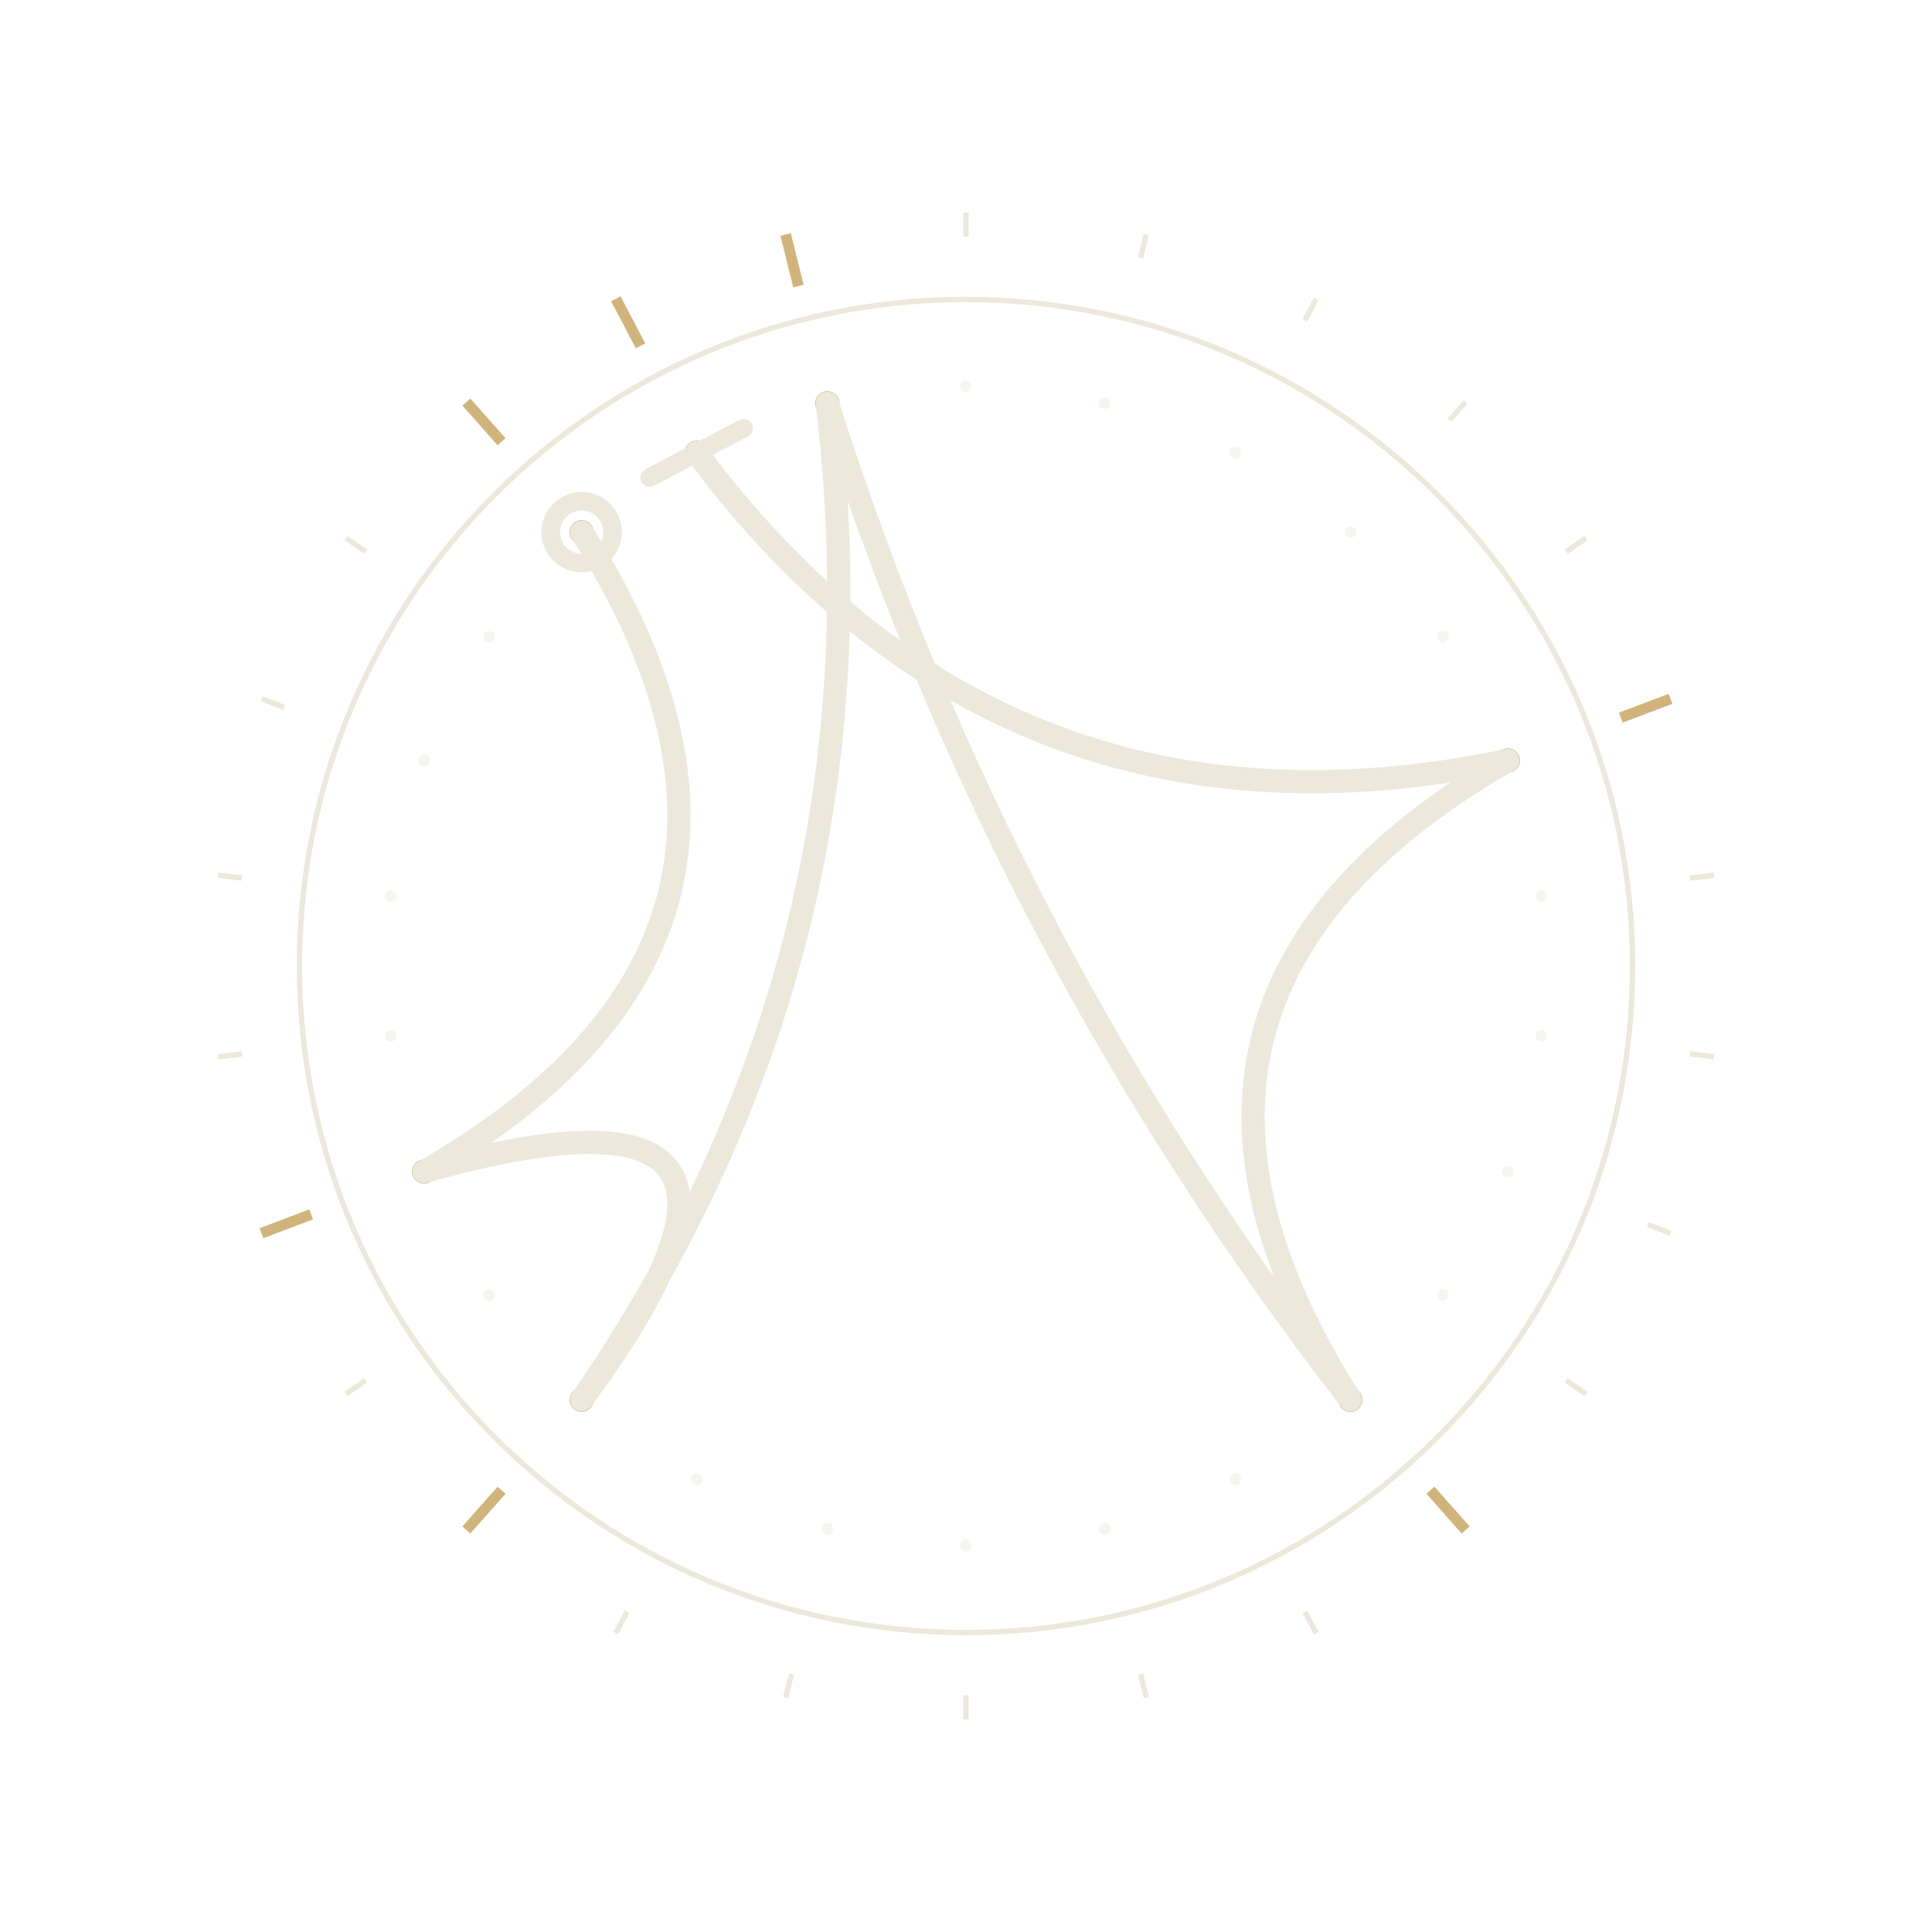
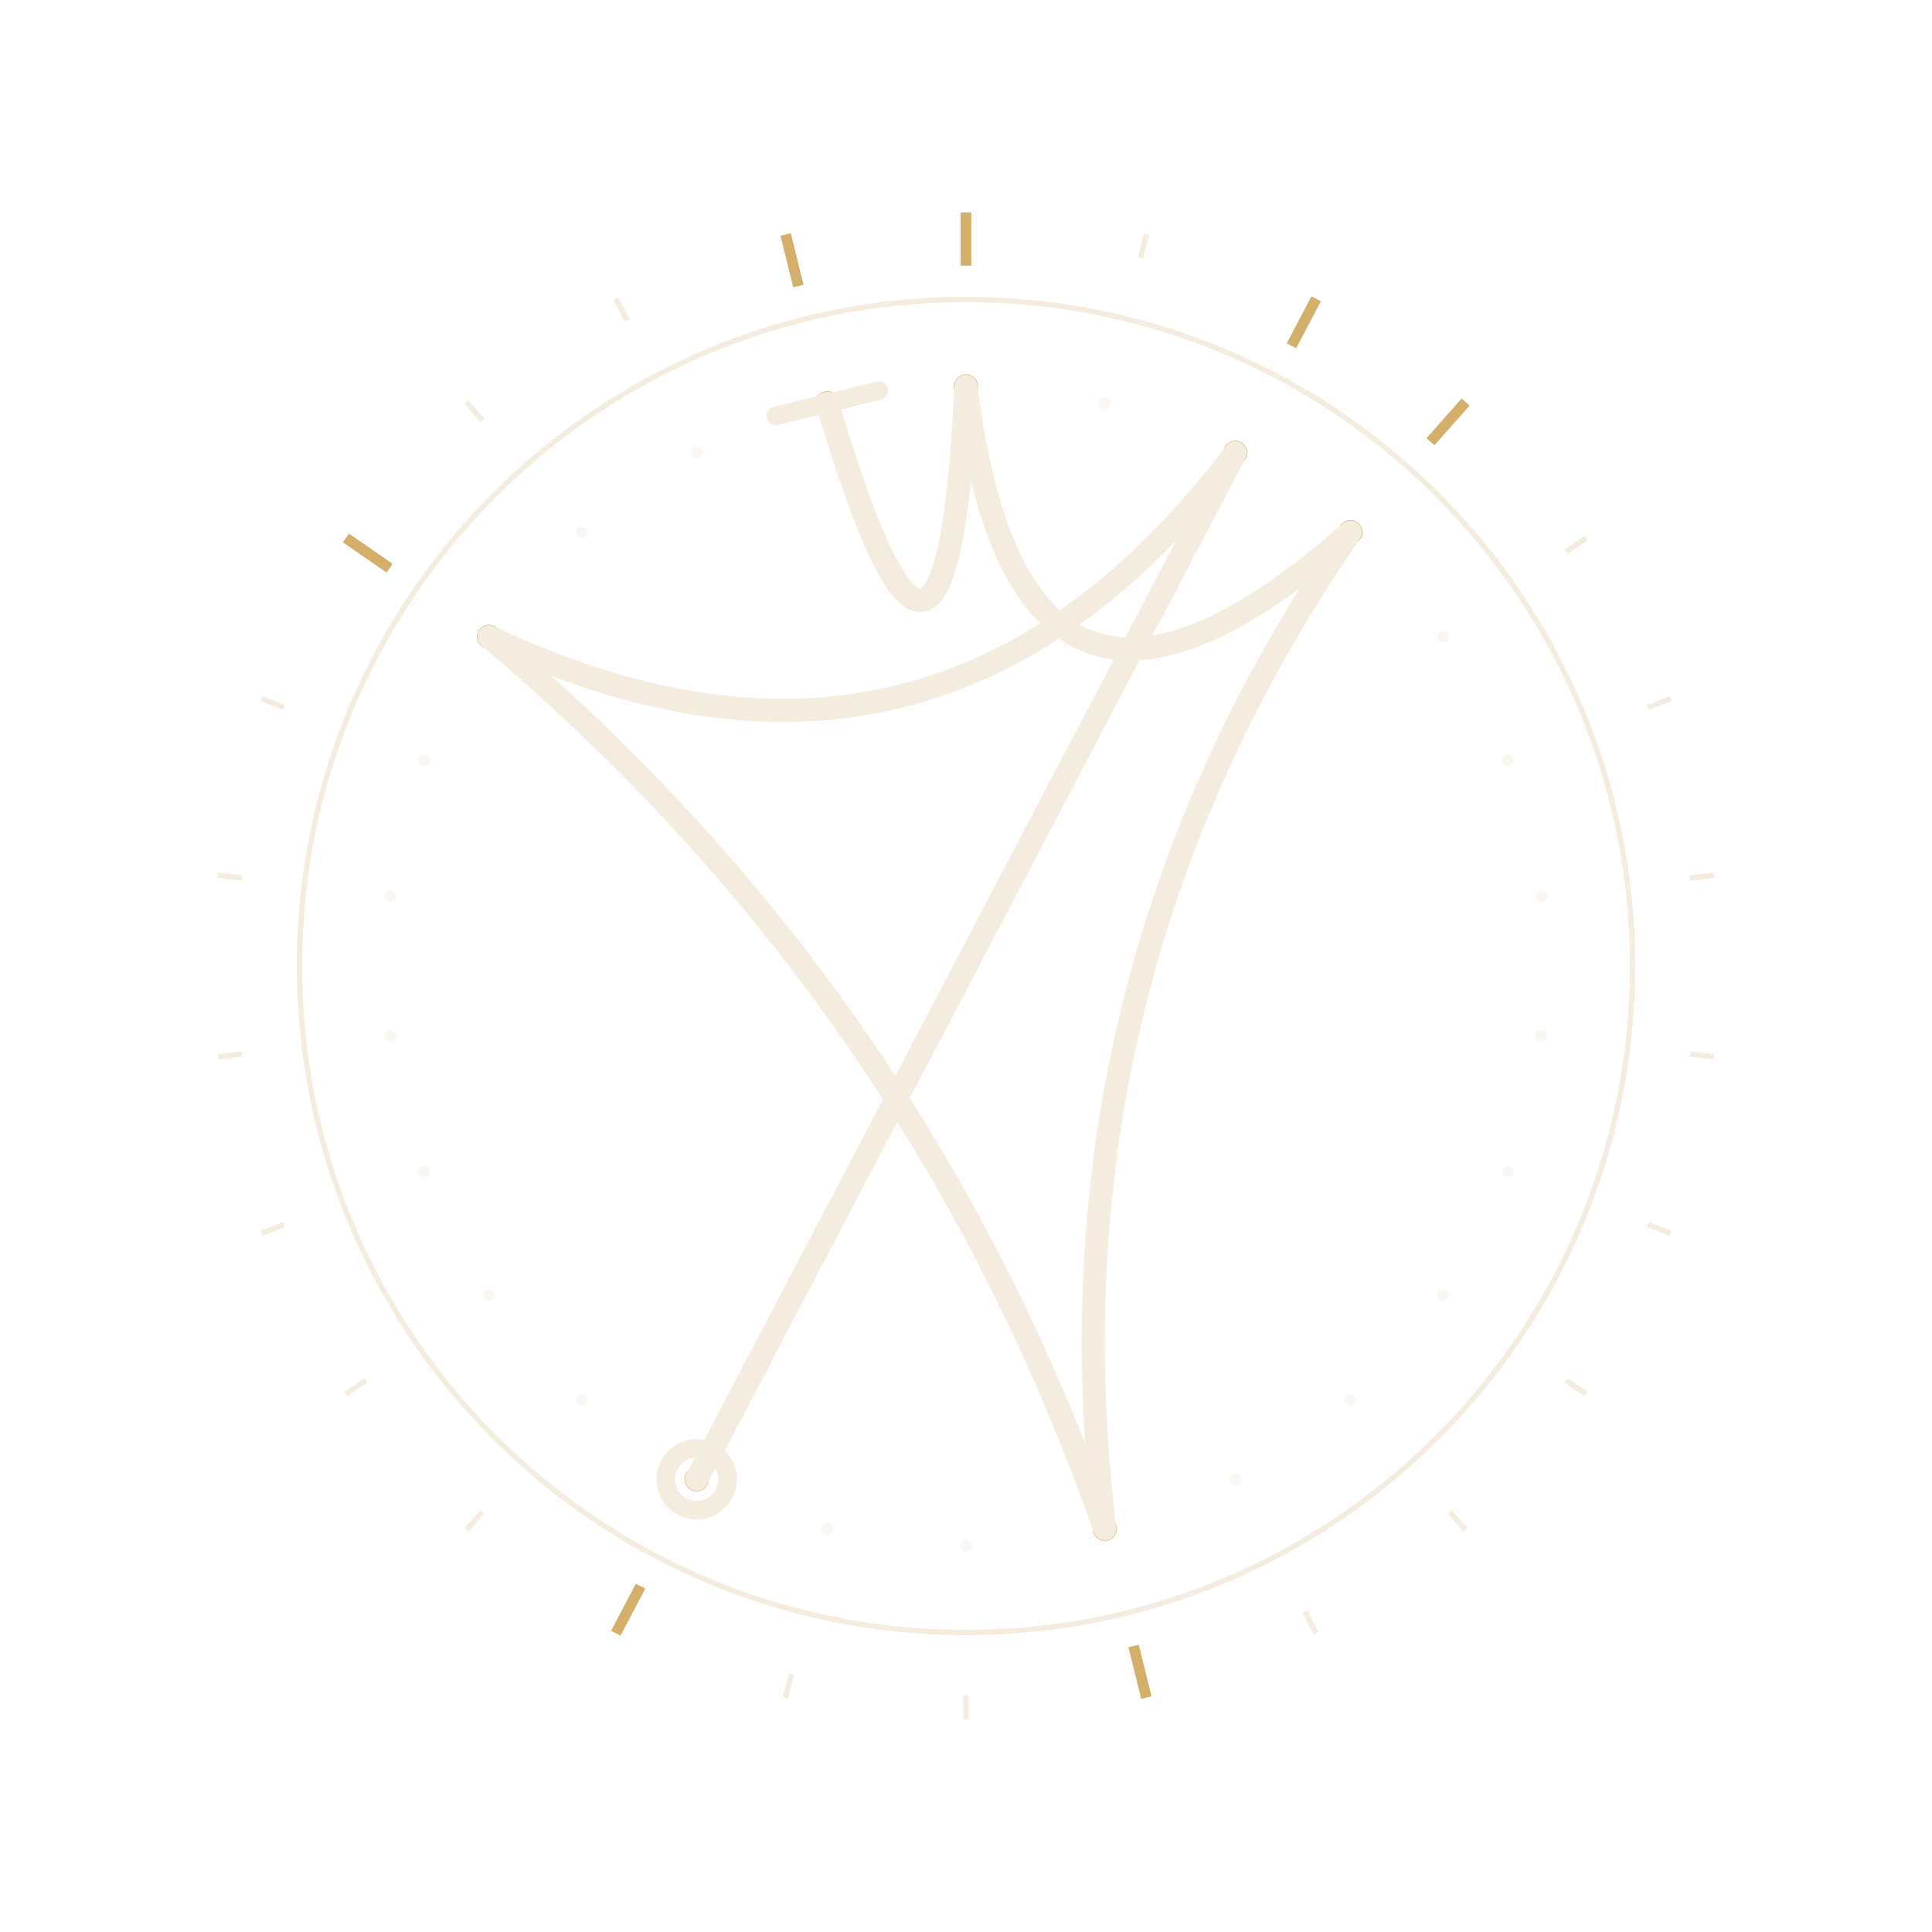
- <svg xmlns="http://www.w3.org/2000/svg" viewBox="-100 -100 200 200" role="img" aria-label="VESHIRO house seal">
-   <line x1="0" y1="-75.5" x2="0" y2="-78" stroke="#ECE8DB" stroke-width="0.55" />
-   <line x1="35.09" y1="66.85" x2="36.25" y2="69.07" stroke="#ECE8DB" stroke-width="0.55" />
-   <line x1="-62.14" y1="-42.89" x2="-64.19" y2="-44.31" stroke="#ECE8DB" stroke-width="0.55" />
-   <line x1="74.95" y1="9.1" x2="77.43" y2="9.4" stroke="#ECE8DB" stroke-width="0.55" />
-   <line x1="-67.79" y1="25.71" x2="-72.93" y2="27.66" stroke="#D0B47C" stroke-width="1.1" />
-   <line x1="50.07" y1="-56.51" x2="51.72" y2="-58.38" stroke="#ECE8DB" stroke-width="0.55" />
-   <line x1="-18.07" y1="73.31" x2="-18.67" y2="75.73" stroke="#ECE8DB" stroke-width="0.55" />
-   <line x1="-17.35" y1="-70.39" x2="-18.67" y2="-75.73" stroke="#D0B47C" stroke-width="1.1" />
-   <line x1="48.08" y1="54.27" x2="51.72" y2="58.38" stroke="#D0B47C" stroke-width="1.1" />
-   <line x1="-70.59" y1="-26.77" x2="-72.93" y2="-27.66" stroke="#ECE8DB" stroke-width="0.55" />
-   <line x1="74.95" y1="-9.1" x2="77.43" y2="-9.4" stroke="#ECE8DB" stroke-width="0.55" />
-   <line x1="-62.14" y1="42.89" x2="-64.19" y2="44.31" stroke="#ECE8DB" stroke-width="0.55" />
-   <line x1="35.09" y1="-66.85" x2="36.25" y2="-69.07" stroke="#ECE8DB" stroke-width="0.55" />
-   <line x1="0" y1="75.5" x2="0" y2="78" stroke="#ECE8DB" stroke-width="0.55" />
-   <line x1="-33.69" y1="-64.2" x2="-36.25" y2="-69.07" stroke="#D0B47C" stroke-width="1.1" />
-   <line x1="62.14" y1="42.89" x2="64.19" y2="44.31" stroke="#ECE8DB" stroke-width="0.55" />
-   <line x1="-74.95" y1="-9.1" x2="-77.43" y2="-9.4" stroke="#ECE8DB" stroke-width="0.55" />
-   <line x1="67.79" y1="-25.71" x2="72.93" y2="-27.66" stroke="#D0B47C" stroke-width="1.1" />
-   <line x1="-48.08" y1="54.27" x2="-51.72" y2="58.38" stroke="#D0B47C" stroke-width="1.1" />
-   <line x1="18.07" y1="-73.31" x2="18.67" y2="-75.73" stroke="#ECE8DB" stroke-width="0.55" />
-   <line x1="18.07" y1="73.31" x2="18.67" y2="75.73" stroke="#ECE8DB" stroke-width="0.55" />
-   <line x1="-48.08" y1="-54.27" x2="-51.72" y2="-58.38" stroke="#D0B47C" stroke-width="1.1" />
-   <line x1="70.59" y1="26.77" x2="72.93" y2="27.66" stroke="#ECE8DB" stroke-width="0.55" />
-   <line x1="-74.95" y1="9.1" x2="-77.43" y2="9.4" stroke="#ECE8DB" stroke-width="0.55" />
-   <line x1="62.14" y1="-42.89" x2="64.19" y2="-44.31" stroke="#ECE8DB" stroke-width="0.55" />
-   <line x1="-35.09" y1="66.85" x2="-36.25" y2="69.07" stroke="#ECE8DB" stroke-width="0.55" />
-   <circle cx="0" cy="0" r="69" fill="none" stroke="#ECE8DB" stroke-width="0.55" />
-   <circle cx="0" cy="-60" r="0.6" fill="#ECE8DB" opacity="0.45" />
-   <circle cx="27.88" cy="53.13" r="0.6" fill="#ECE8DB" opacity="0.45" />
-   <circle cx="-49.38" cy="-34.08" r="0.6" fill="#ECE8DB" opacity="0.45" />
-   <circle cx="59.56" cy="7.23" r="0.6" fill="#ECE8DB" opacity="0.45" />
-   <circle cx="-56.1" cy="21.28" r="1.25" fill="#D0B47C" opacity="1" />
-   <circle cx="39.79" cy="-44.91" r="0.6" fill="#ECE8DB" opacity="0.45" />
-   <circle cx="-14.36" cy="58.26" r="0.6" fill="#ECE8DB" opacity="0.45" />
-   <circle cx="-14.36" cy="-58.26" r="1.25" fill="#D0B47C" opacity="1" />
-   <circle cx="39.79" cy="44.91" r="1.25" fill="#D0B47C" opacity="1" />
-   <circle cx="-56.1" cy="-21.28" r="0.6" fill="#ECE8DB" opacity="0.45" />
-   <circle cx="59.56" cy="-7.23" r="0.6" fill="#ECE8DB" opacity="0.45" />
-   <circle cx="-49.38" cy="34.08" r="0.6" fill="#ECE8DB" opacity="0.45" />
-   <circle cx="27.88" cy="-53.13" r="0.6" fill="#ECE8DB" opacity="0.45" />
-   <circle cx="0" cy="60" r="0.6" fill="#ECE8DB" opacity="0.45" />
-   <circle cx="-27.88" cy="-53.13" r="1.25" fill="#D0B47C" opacity="1" />
-   <circle cx="49.38" cy="34.08" r="0.6" fill="#ECE8DB" opacity="0.45" />
-   <circle cx="-59.56" cy="-7.23" r="0.6" fill="#ECE8DB" opacity="0.45" />
-   <circle cx="56.1" cy="-21.28" r="1.25" fill="#D0B47C" opacity="1" />
-   <circle cx="-39.79" cy="44.91" r="1.25" fill="#D0B47C" opacity="1" />
-   <circle cx="14.36" cy="-58.26" r="0.6" fill="#ECE8DB" opacity="0.45" />
-   <circle cx="14.36" cy="58.26" r="0.6" fill="#ECE8DB" opacity="0.45" />
-   <circle cx="-39.79" cy="-44.91" r="1.25" fill="#D0B47C" opacity="1" />
-   <circle cx="56.1" cy="21.28" r="0.6" fill="#ECE8DB" opacity="0.45" />
-   <circle cx="-59.56" cy="7.23" r="0.6" fill="#ECE8DB" opacity="0.45" />
-   <circle cx="49.38" cy="-34.08" r="0.6" fill="#ECE8DB" opacity="0.45" />
-   <circle cx="-27.88" cy="53.13" r="0.6" fill="#ECE8DB" opacity="0.45" />
-   <path class="vs-name" d="M-39.79 -44.91 Q-13.42 -3.31 -56.1 21.28 Q-13.42 9.27 -39.79 44.91 Q-7.58 -1.87 -14.36 -58.26 Q3.56 -1.87 39.79 44.91 Q13.42 3.31 56.1 -21.28 Q3.95 -10.42 -27.88 -53.13" fill="none" stroke="#ECE8DB" stroke-width="2.4" stroke-linecap="round" stroke-linejoin="round" pathLength="1" />
+ <svg xmlns="http://www.w3.org/2000/svg" viewBox="-100 -100 200 200" role="img" aria-label="RESYTAL house seal">
+   <line x1="0" y1="-72.5" x2="0" y2="-78" stroke="#D4AF6A" stroke-width="1.1" />
+   <line x1="74.95" y1="9.1" x2="77.43" y2="9.4" stroke="#F4ECDF" stroke-width="0.55" />
+   <line x1="-18.07" y1="73.31" x2="-18.67" y2="75.73" stroke="#F4ECDF" stroke-width="0.55" />
+   <line x1="-70.59" y1="-26.77" x2="-72.93" y2="-27.66" stroke="#F4ECDF" stroke-width="0.55" />
+   <line x1="33.69" y1="-64.2" x2="36.25" y2="-69.07" stroke="#D4AF6A" stroke-width="1.1" />
+   <line x1="62.14" y1="42.89" x2="64.19" y2="44.31" stroke="#F4ECDF" stroke-width="0.55" />
+   <line x1="-50.07" y1="56.51" x2="-51.72" y2="58.38" stroke="#F4ECDF" stroke-width="0.55" />
+   <line x1="-50.07" y1="-56.51" x2="-51.72" y2="-58.38" stroke="#F4ECDF" stroke-width="0.55" />
+   <line x1="62.14" y1="-42.89" x2="64.19" y2="-44.31" stroke="#F4ECDF" stroke-width="0.55" />
+   <line x1="35.09" y1="66.85" x2="36.25" y2="69.07" stroke="#F4ECDF" stroke-width="0.55" />
+   <line x1="-70.59" y1="26.77" x2="-72.93" y2="27.66" stroke="#F4ECDF" stroke-width="0.55" />
+   <line x1="-17.35" y1="-70.39" x2="-18.67" y2="-75.73" stroke="#D4AF6A" stroke-width="1.1" />
+   <line x1="74.95" y1="-9.1" x2="77.43" y2="-9.4" stroke="#F4ECDF" stroke-width="0.55" />
+   <line x1="0" y1="75.5" x2="0" y2="78" stroke="#F4ECDF" stroke-width="0.55" />
+   <line x1="-74.95" y1="-9.1" x2="-77.43" y2="-9.4" stroke="#F4ECDF" stroke-width="0.55" />
+   <line x1="18.07" y1="-73.31" x2="18.67" y2="-75.73" stroke="#F4ECDF" stroke-width="0.55" />
+   <line x1="70.59" y1="26.77" x2="72.93" y2="27.66" stroke="#F4ECDF" stroke-width="0.55" />
+   <line x1="-33.69" y1="64.2" x2="-36.25" y2="69.07" stroke="#D4AF6A" stroke-width="1.1" />
+   <line x1="-59.67" y1="-41.18" x2="-64.19" y2="-44.31" stroke="#D4AF6A" stroke-width="1.1" />
+   <line x1="48.08" y1="-54.27" x2="51.72" y2="-58.38" stroke="#D4AF6A" stroke-width="1.1" />
+   <line x1="50.07" y1="56.51" x2="51.72" y2="58.38" stroke="#F4ECDF" stroke-width="0.55" />
+   <line x1="-62.14" y1="42.89" x2="-64.19" y2="44.31" stroke="#F4ECDF" stroke-width="0.55" />
+   <line x1="-35.09" y1="-66.85" x2="-36.25" y2="-69.07" stroke="#F4ECDF" stroke-width="0.55" />
+   <line x1="70.59" y1="-26.77" x2="72.93" y2="-27.66" stroke="#F4ECDF" stroke-width="0.55" />
+   <line x1="17.35" y1="70.39" x2="18.67" y2="75.73" stroke="#D4AF6A" stroke-width="1.1" />
+   <line x1="-74.95" y1="9.1" x2="-77.43" y2="9.4" stroke="#F4ECDF" stroke-width="0.55" />
+   <circle cx="0" cy="0" r="69" fill="none" stroke="#F4ECDF" stroke-width="0.55" />
+   <circle cx="0" cy="-60" r="1.25" fill="#D4AF6A" opacity="1" />
+   <circle cx="59.56" cy="7.23" r="0.6" fill="#F4ECDF" opacity="0.45" />
+   <circle cx="-14.36" cy="58.26" r="0.6" fill="#F4ECDF" opacity="0.45" />
+   <circle cx="-56.1" cy="-21.28" r="0.6" fill="#F4ECDF" opacity="0.45" />
+   <circle cx="27.88" cy="-53.13" r="1.25" fill="#D4AF6A" opacity="1" />
+   <circle cx="49.38" cy="34.08" r="0.6" fill="#F4ECDF" opacity="0.45" />
+   <circle cx="-39.79" cy="44.91" r="0.6" fill="#F4ECDF" opacity="0.45" />
+   <circle cx="-39.79" cy="-44.91" r="0.6" fill="#F4ECDF" opacity="0.45" />
+   <circle cx="49.38" cy="-34.08" r="0.6" fill="#F4ECDF" opacity="0.45" />
+   <circle cx="27.88" cy="53.13" r="0.6" fill="#F4ECDF" opacity="0.45" />
+   <circle cx="-56.1" cy="21.28" r="0.6" fill="#F4ECDF" opacity="0.45" />
+   <circle cx="-14.36" cy="-58.26" r="1.25" fill="#D4AF6A" opacity="1" />
+   <circle cx="59.56" cy="-7.23" r="0.6" fill="#F4ECDF" opacity="0.45" />
+   <circle cx="0" cy="60" r="0.6" fill="#F4ECDF" opacity="0.45" />
+   <circle cx="-59.56" cy="-7.23" r="0.6" fill="#F4ECDF" opacity="0.45" />
+   <circle cx="14.36" cy="-58.26" r="0.6" fill="#F4ECDF" opacity="0.45" />
+   <circle cx="56.1" cy="21.28" r="0.6" fill="#F4ECDF" opacity="0.45" />
+   <circle cx="-27.88" cy="53.13" r="1.25" fill="#D4AF6A" opacity="1" />
+   <circle cx="-49.38" cy="-34.08" r="1.25" fill="#D4AF6A" opacity="1" />
+   <circle cx="39.79" cy="-44.91" r="1.25" fill="#D4AF6A" opacity="1" />
+   <circle cx="39.79" cy="44.91" r="0.6" fill="#F4ECDF" opacity="0.45" />
+   <circle cx="-49.38" cy="34.08" r="0.6" fill="#F4ECDF" opacity="0.45" />
+   <circle cx="-27.88" cy="-53.13" r="0.6" fill="#F4ECDF" opacity="0.45" />
+   <circle cx="56.1" cy="-21.28" r="0.6" fill="#F4ECDF" opacity="0.45" />
+   <circle cx="14.36" cy="58.26" r="1.25" fill="#D4AF6A" opacity="1" />
+   <circle cx="-59.56" cy="7.23" r="0.6" fill="#F4ECDF" opacity="0.45" />
+   <path class="vs-name" d="M-27.88 53.13 Q0 0 27.88 -53.13 Q-3.01 -12.21 -49.38 -34.08 Q-4.9 3.38 14.36 58.26 Q7.58 1.87 39.79 -44.91 Q5.57 -14.69 0 -60 Q-2.01 -16.56 -14.36 -58.26" fill="none" stroke="#F4ECDF" stroke-width="2.4" stroke-linecap="round" stroke-linejoin="round" pathLength="1" />
  <g class="vs-term">
-     <circle cx="-39.79" cy="-44.91" r="3.2" fill="none" stroke="#ECE8DB" stroke-width="1.92" />
-     <line x1="-32.75" y1="-50.57" x2="-23.01" y2="-55.68" stroke="#ECE8DB" stroke-width="1.92" stroke-linecap="round" />
+     <circle cx="-27.88" cy="53.13" r="3.2" fill="none" stroke="#F4ECDF" stroke-width="1.92" />
+     <line x1="-19.7" y1="-56.94" x2="-9.02" y2="-59.57" stroke="#F4ECDF" stroke-width="1.92" stroke-linecap="round" />
  </g>
</svg>
